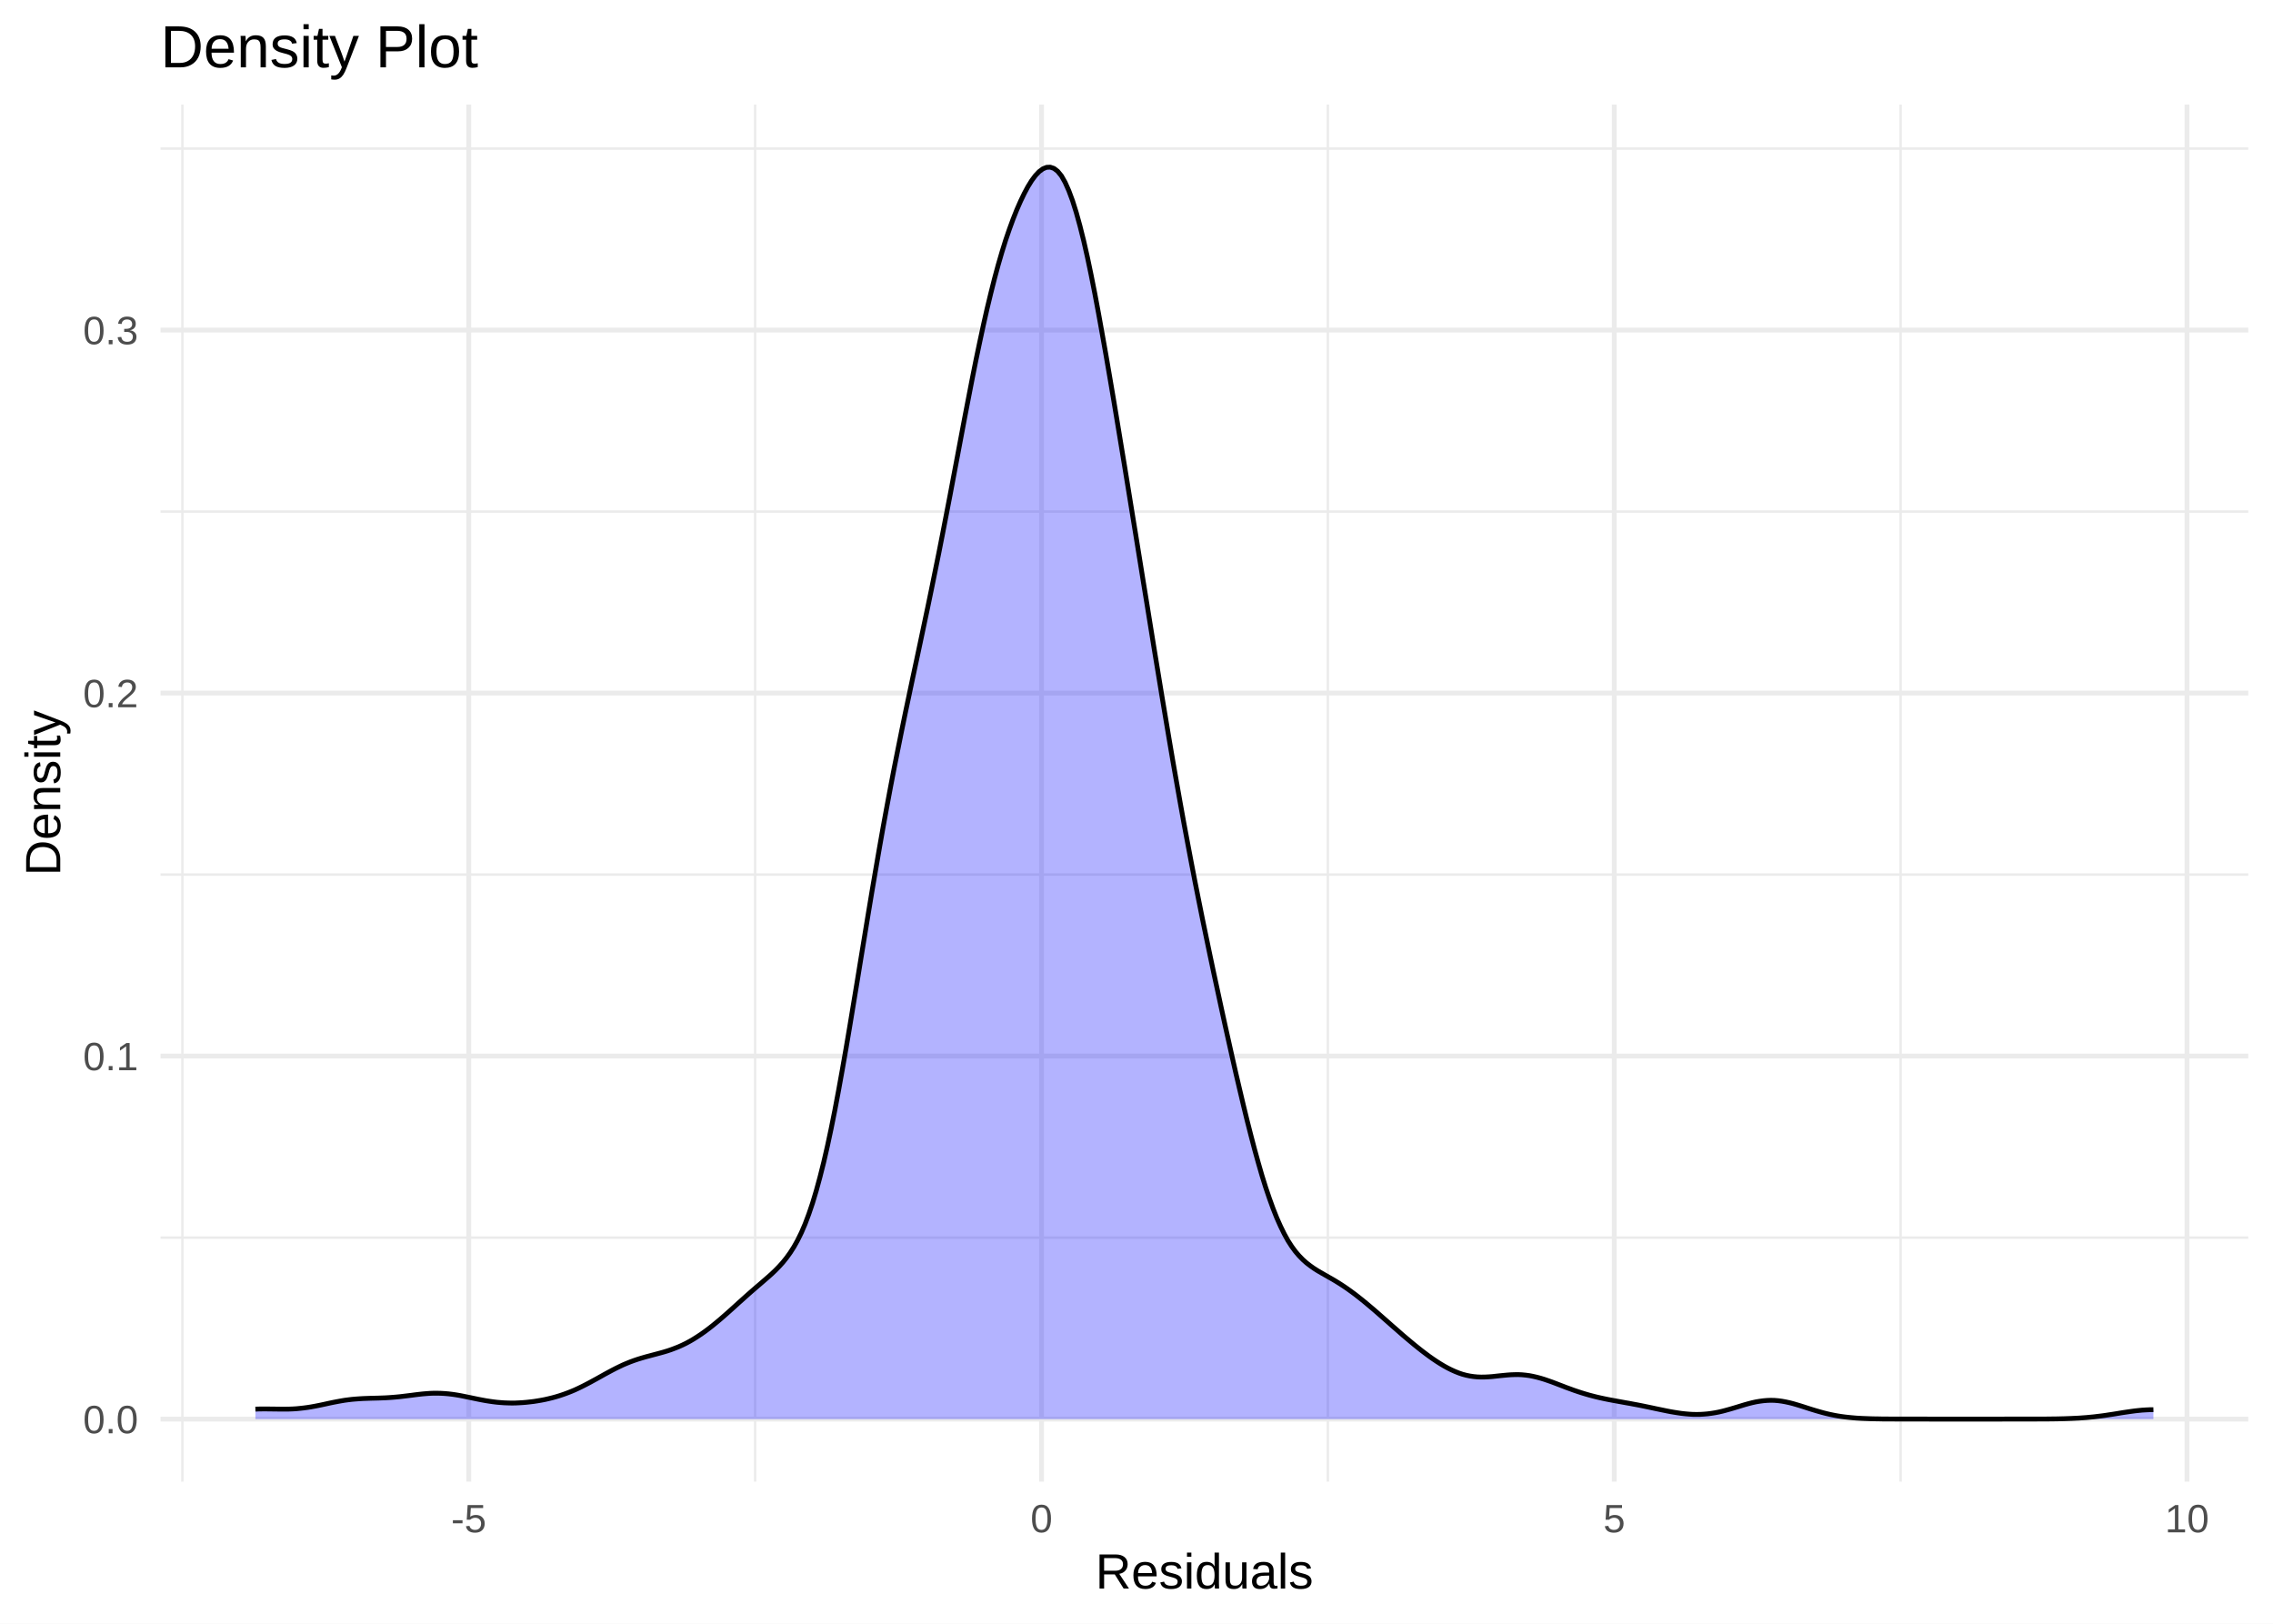
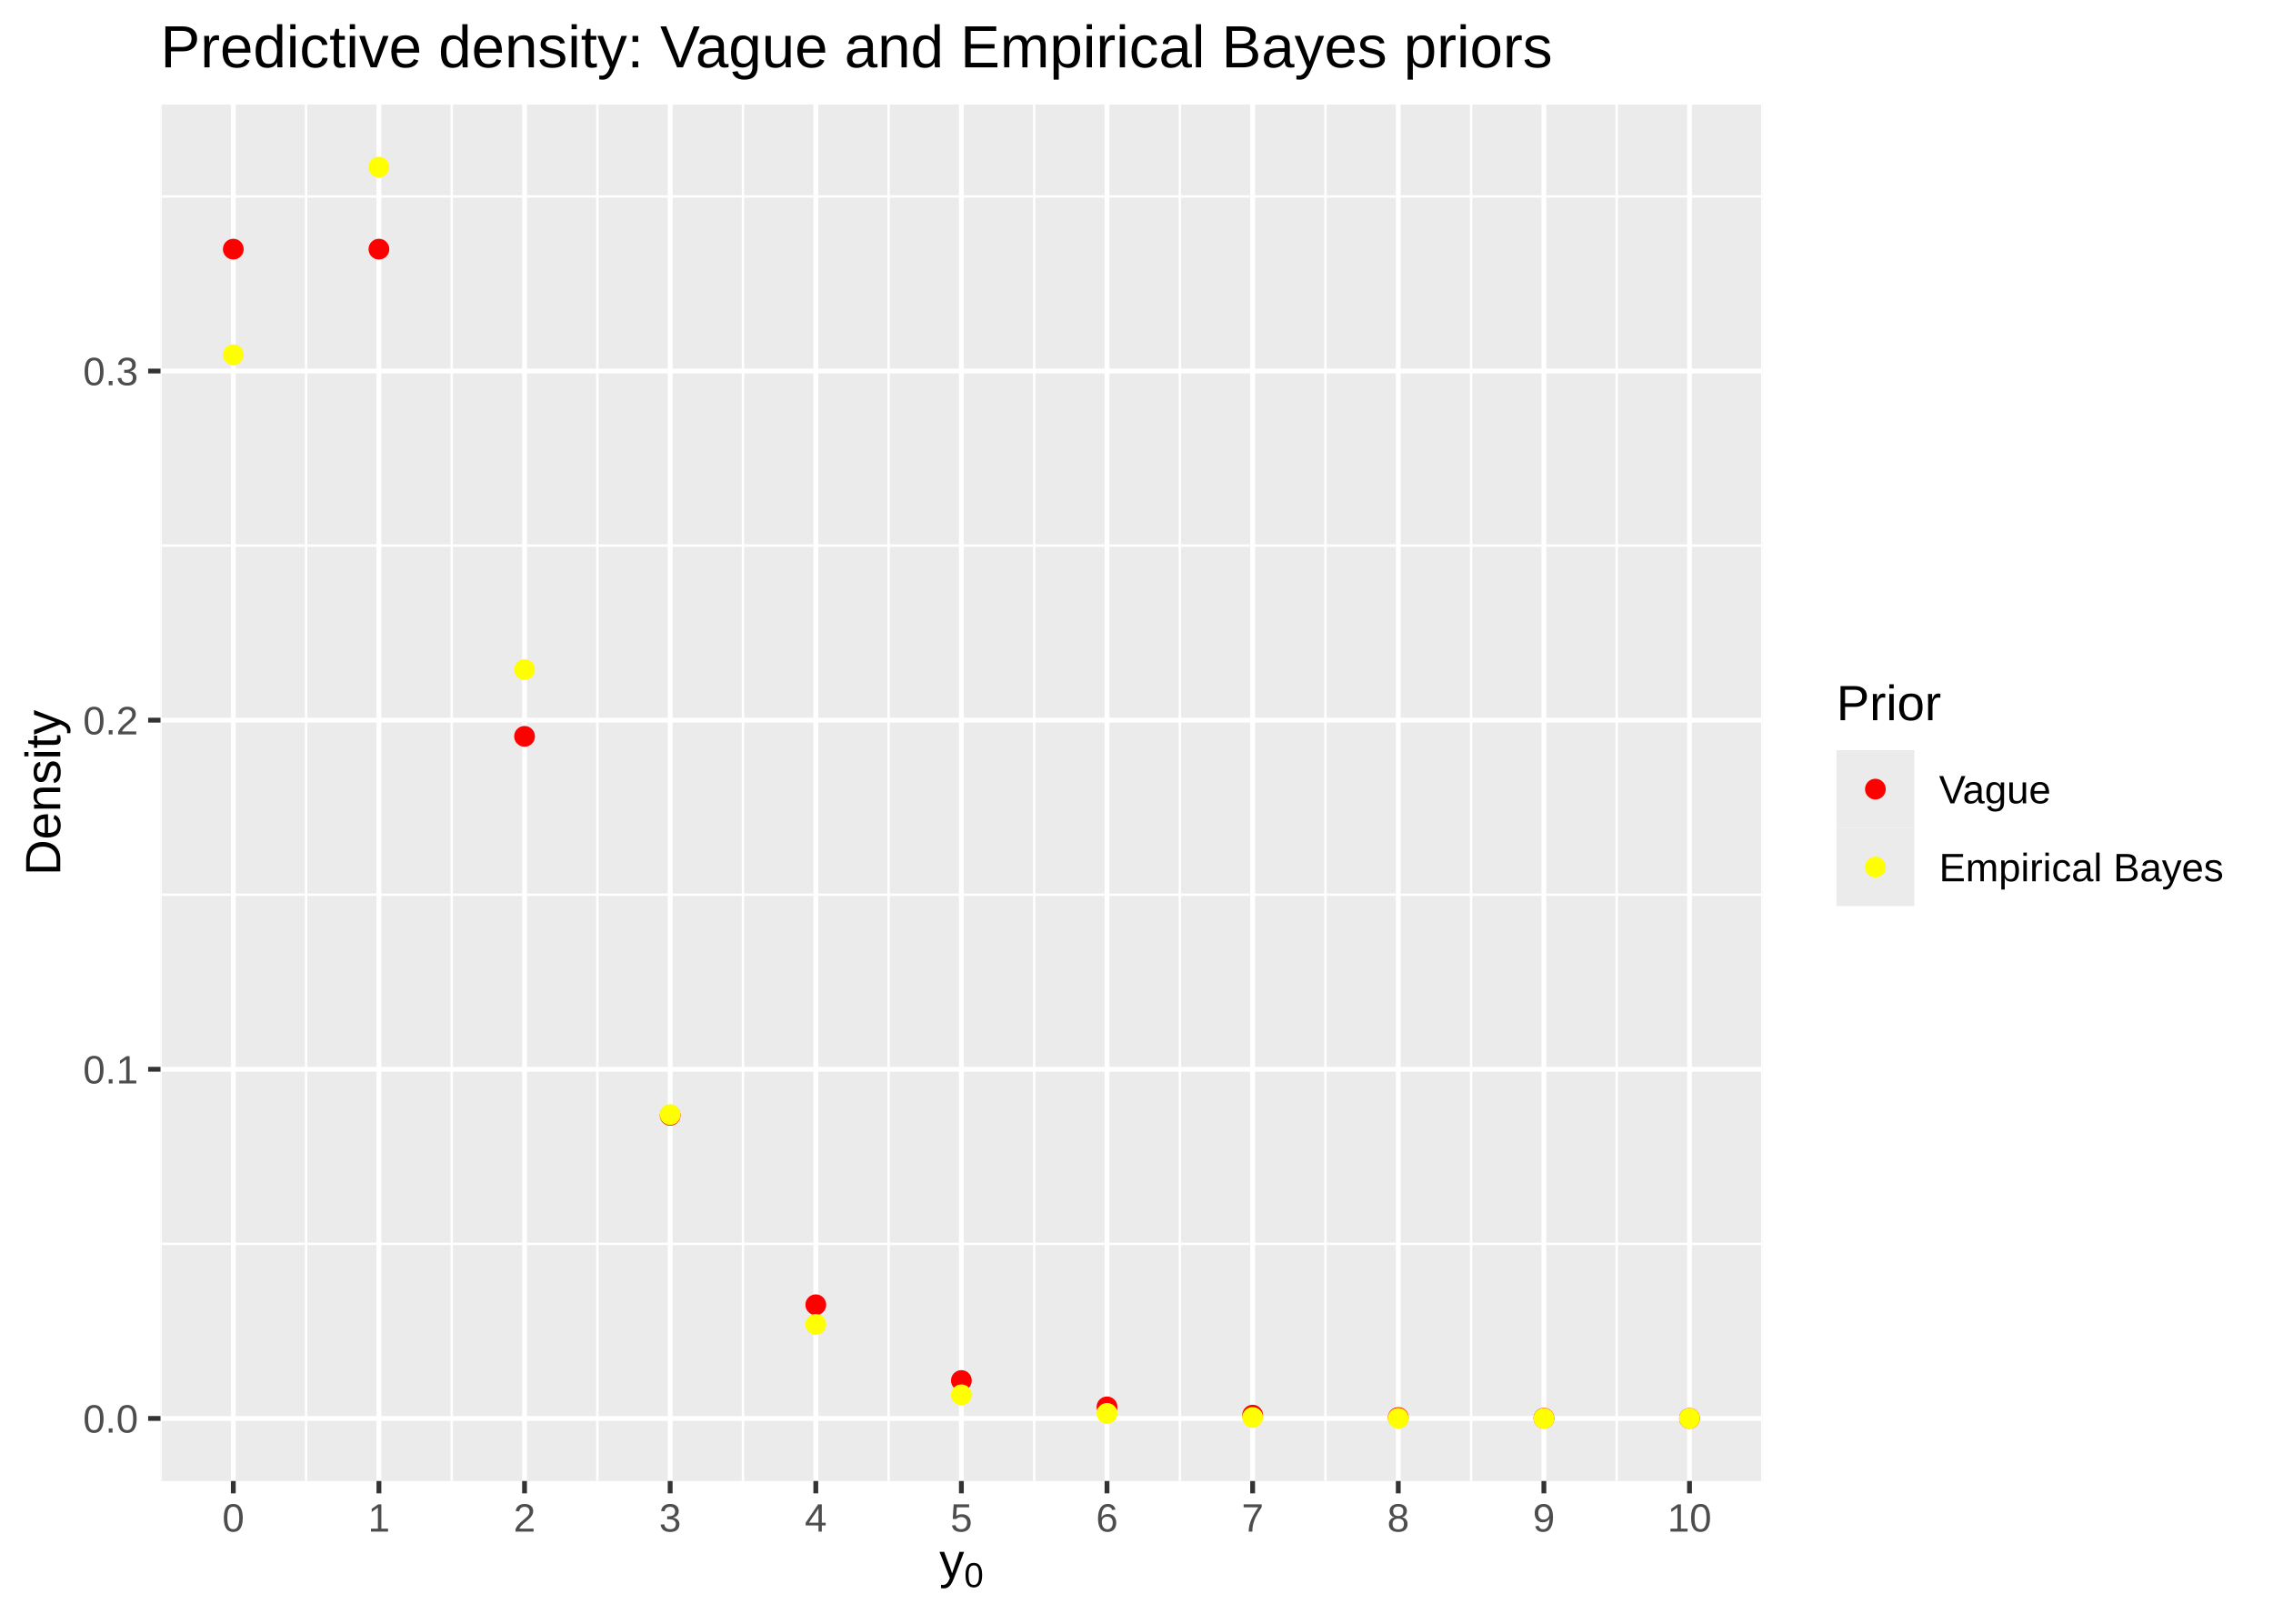
<svg xmlns="http://www.w3.org/2000/svg" class="svglite" width="504.00pt" height="360.00pt" viewBox="0 0 504.00 360.00">
  <defs>
    <style type="text/css">
    .svglite line, .svglite polyline, .svglite polygon, .svglite path, .svglite rect, .svglite circle {
      fill: none;
      stroke: #000000;
      stroke-linecap: round;
      stroke-linejoin: round;
      stroke-miterlimit: 10.00;
    }
    .svglite text {
      white-space: pre;
    }
  </style>
  </defs>
  <rect width="100%" height="100%" style="stroke: none; fill: #FFFFFF;" />
  <defs>
    <clipPath id="cpMC4wMHw1MDQuMDB8MC4wMHwzNjAuMDA=">
      <rect x="0.00" y="0.00" width="504.00" height="360.00" />
    </clipPath>
  </defs>
  <g clip-path="url(#cpMC4wMHw1MDQuMDB8MC4wMHwzNjAuMDA=)">
- </g>
+     <rect x="0.00" y="0.00" width="504.00" height="360.00" style="stroke-width: 1.07; stroke: #FFFFFF; fill: #FFFFFF;" />
+   </g>
  <defs>
-     <clipPath id="cpMzUuNTl8NDk4LjUyfDIzLjE4fDMyOC41MA==">
-       <rect x="35.59" y="23.18" width="462.93" height="305.33" />
+     <clipPath id="cpMzUuNTl8MzkwLjc2fDIzLjE4fDMyOC4zNQ==">
+       <rect x="35.59" y="23.18" width="355.18" height="305.18" />
    </clipPath>
  </defs>
-   <g clip-path="url(#cpMzUuNTl8NDk4LjUyfDIzLjE4fDMyOC41MA==)">
-     <polyline points="35.59,274.39 498.52,274.39 " style="stroke-width: 0.53; stroke: #EBEBEB; stroke-linecap: butt;" />
-     <polyline points="35.59,193.90 498.52,193.90 " style="stroke-width: 0.53; stroke: #EBEBEB; stroke-linecap: butt;" />
-     <polyline points="35.59,113.42 498.52,113.42 " style="stroke-width: 0.53; stroke: #EBEBEB; stroke-linecap: butt;" />
-     <polyline points="35.59,32.94 498.52,32.94 " style="stroke-width: 0.53; stroke: #EBEBEB; stroke-linecap: butt;" />
-     <polyline points="40.44,328.50 40.44,23.18 " style="stroke-width: 0.53; stroke: #EBEBEB; stroke-linecap: butt;" />
-     <polyline points="167.44,328.50 167.44,23.18 " style="stroke-width: 0.53; stroke: #EBEBEB; stroke-linecap: butt;" />
-     <polyline points="294.43,328.50 294.43,23.18 " style="stroke-width: 0.53; stroke: #EBEBEB; stroke-linecap: butt;" />
-     <polyline points="421.43,328.50 421.43,23.18 " style="stroke-width: 0.53; stroke: #EBEBEB; stroke-linecap: butt;" />
-     <polyline points="35.59,314.63 498.52,314.63 " style="stroke-width: 1.07; stroke: #EBEBEB; stroke-linecap: butt;" />
-     <polyline points="35.59,234.14 498.52,234.14 " style="stroke-width: 1.07; stroke: #EBEBEB; stroke-linecap: butt;" />
-     <polyline points="35.59,153.66 498.52,153.66 " style="stroke-width: 1.07; stroke: #EBEBEB; stroke-linecap: butt;" />
-     <polyline points="35.59,73.18 498.52,73.18 " style="stroke-width: 1.07; stroke: #EBEBEB; stroke-linecap: butt;" />
-     <polyline points="103.94,328.50 103.94,23.18 " style="stroke-width: 1.07; stroke: #EBEBEB; stroke-linecap: butt;" />
-     <polyline points="230.94,328.50 230.94,23.18 " style="stroke-width: 1.07; stroke: #EBEBEB; stroke-linecap: butt;" />
-     <polyline points="357.93,328.50 357.93,23.18 " style="stroke-width: 1.07; stroke: #EBEBEB; stroke-linecap: butt;" />
-     <polyline points="484.93,328.50 484.93,23.18 " style="stroke-width: 1.07; stroke: #EBEBEB; stroke-linecap: butt;" />
-     <polygon points="56.63,312.42 57.45,312.39 58.28,312.38 59.10,312.38 59.92,312.39 60.75,312.40 61.57,312.41 62.39,312.42 63.22,312.42 64.04,312.41 64.86,312.38 65.69,312.33 66.51,312.25 67.33,312.16 68.16,312.05 68.98,311.92 69.81,311.77 70.63,311.61 71.45,311.44 72.28,311.26 73.10,311.08 73.92,310.91 74.75,310.75 75.57,310.60 76.39,310.46 77.22,310.35 78.04,310.25 78.87,310.18 79.69,310.12 80.51,310.07 81.34,310.04 82.16,310.01 82.98,309.99 83.81,309.97 84.63,309.94 85.45,309.91 86.28,309.86 87.10,309.80 87.92,309.73 88.75,309.65 89.57,309.55 90.40,309.45 91.22,309.35 92.04,309.24 92.87,309.14 93.69,309.05 94.51,308.98 95.34,308.92 96.16,308.89 96.98,308.89 97.81,308.91 98.63,308.96 99.45,309.03 100.28,309.13 101.10,309.25 101.93,309.39 102.75,309.55 103.57,309.72 104.40,309.89 105.22,310.06 106.04,310.23 106.87,310.39 107.69,310.54 108.51,310.67 109.34,310.79 110.16,310.89 110.98,310.96 111.81,311.02 112.63,311.05 113.46,311.07 114.28,311.06 115.10,311.02 115.93,310.97 116.75,310.90 117.57,310.81 118.40,310.71 119.22,310.58 120.04,310.44 120.87,310.28 121.69,310.09 122.51,309.89 123.34,309.66 124.16,309.41 124.99,309.13 125.81,308.83 126.63,308.51 127.46,308.16 128.28,307.78 129.10,307.38 129.93,306.96 130.75,306.53 131.57,306.08 132.40,305.63 133.22,305.17 134.04,304.71 134.87,304.26 135.69,303.82 136.52,303.39 137.34,302.99 138.16,302.60 138.99,302.25 139.81,301.92 140.63,301.62 141.46,301.34 142.28,301.09 143.10,300.85 143.93,300.63 144.75,300.41 145.58,300.19 146.40,299.97 147.22,299.74 148.05,299.49 148.87,299.21 149.69,298.90 150.52,298.57 151.34,298.20 152.16,297.80 152.99,297.35 153.81,296.87 154.63,296.35 155.46,295.80 156.28,295.22 157.11,294.60 157.93,293.96 158.75,293.29 159.58,292.60 160.40,291.89 161.22,291.17 162.05,290.43 162.87,289.69 163.69,288.94 164.52,288.20 165.34,287.46 166.16,286.73 166.99,286.01 167.81,285.30 168.64,284.59 169.46,283.88 170.28,283.17 171.11,282.43 171.93,281.65 172.75,280.81 173.58,279.89 174.40,278.87 175.22,277.73 176.05,276.43 176.87,274.96 177.69,273.29 178.52,271.36 179.34,269.18 180.17,266.73 180.99,264.00 181.81,260.99 182.64,257.70 183.46,254.14 184.28,250.30 185.11,246.17 185.93,241.81 186.75,237.26 187.58,232.53 188.40,227.68 189.22,222.72 190.05,217.70 190.87,212.65 191.70,207.60 192.52,202.60 193.34,197.66 194.17,192.81 194.99,188.05 195.81,183.41 196.64,178.89 197.46,174.50 198.28,170.24 199.11,166.08 199.93,162.01 200.75,158.02 201.58,154.09 202.40,150.21 203.23,146.35 204.05,142.49 204.87,138.61 205.70,134.69 206.52,130.72 207.34,126.70 208.17,122.60 208.99,118.43 209.81,114.20 210.64,109.90 211.46,105.55 212.29,101.18 213.11,96.81 213.93,92.47 214.76,88.17 215.58,83.95 216.40,79.84 217.23,75.88 218.05,72.07 218.87,68.44 219.70,65.00 220.52,61.75 221.34,58.71 222.17,55.86 222.99,53.23 223.82,50.80 224.64,48.56 225.46,46.50 226.29,44.61 227.11,42.90 227.93,41.37 228.76,40.03 229.58,38.93 230.40,38.06 231.23,37.44 232.05,37.10 232.87,37.06 233.70,37.34 234.52,37.97 235.35,38.98 236.17,40.43 236.99,42.27 237.82,44.50 238.64,47.10 239.46,50.07 240.29,53.38 241.11,56.99 241.93,60.91 242.76,65.09 243.58,69.47 244.40,74.02 245.23,78.70 246.05,83.48 246.88,88.35 247.70,93.29 248.52,98.27 249.35,103.29 250.17,108.34 250.99,113.40 251.82,118.48 252.64,123.57 253.46,128.66 254.29,133.76 255.11,138.85 255.93,143.92 256.76,148.97 257.58,153.98 258.41,158.93 259.23,163.83 260.05,168.65 260.88,173.38 261.70,178.01 262.52,182.55 263.35,186.98 264.17,191.32 264.99,195.57 265.82,199.73 266.64,203.81 267.47,207.81 268.29,211.75 269.11,215.63 269.94,219.47 270.76,223.27 271.58,227.02 272.41,230.74 273.23,234.41 274.05,238.02 274.88,241.56 275.70,245.02 276.52,248.39 277.35,251.65 278.17,254.78 279.00,257.78 279.82,260.62 280.64,263.25 281.47,265.70 282.29,267.96 283.11,270.03 283.94,271.89 284.76,273.56 285.58,275.05 286.41,276.34 287.23,277.46 288.05,278.42 288.88,279.27 289.70,280.00 290.53,280.64 291.35,281.22 292.17,281.74 293.00,282.22 293.82,282.69 294.64,283.16 295.47,283.63 296.29,284.12 297.11,284.63 297.94,285.17 298.76,285.73 299.58,286.32 300.41,286.93 301.23,287.57 302.06,288.23 302.88,288.90 303.70,289.59 304.53,290.29 305.35,291.00 306.17,291.72 307.00,292.45 307.82,293.17 308.64,293.90 309.47,294.62 310.29,295.34 311.11,296.06 311.94,296.76 312.76,297.45 313.59,298.14 314.41,298.80 315.23,299.45 316.06,300.08 316.88,300.69 317.70,301.27 318.53,301.83 319.35,302.35 320.17,302.84 321.00,303.30 321.82,303.71 322.64,304.08 323.47,304.41 324.29,304.69 325.12,304.91 325.94,305.08 326.76,305.20 327.59,305.28 328.41,305.31 329.23,305.30 330.06,305.26 330.88,305.20 331.70,305.11 332.53,305.02 333.35,304.94 334.18,304.86 335.00,304.80 335.82,304.77 336.65,304.76 337.47,304.80 338.29,304.88 339.12,304.99 339.94,305.15 340.76,305.34 341.59,305.56 342.41,305.81 343.23,306.09 344.06,306.38 344.88,306.69 345.71,307.01 346.53,307.32 347.35,307.64 348.18,307.94 349.00,308.24 349.82,308.52 350.65,308.79 351.47,309.04 352.29,309.28 353.12,309.50 353.94,309.71 354.76,309.90 355.59,310.08 356.41,310.25 357.24,310.41 358.06,310.56 358.88,310.71 359.71,310.86 360.53,311.01 361.35,311.15 362.18,311.31 363.00,311.46 363.82,311.62 364.65,311.79 365.47,311.96 366.29,312.13 367.12,312.31 367.94,312.48 368.77,312.65 369.59,312.82 370.41,312.98 371.24,313.12 372.06,313.25 372.88,313.37 373.71,313.46 374.53,313.53 375.35,313.58 376.18,313.59 377.00,313.58 377.82,313.53 378.65,313.46 379.47,313.35 380.30,313.22 381.12,313.06 381.94,312.87 382.77,312.65 383.59,312.42 384.41,312.18 385.24,311.93 386.06,311.68 386.88,311.43 387.71,311.20 388.53,310.99 389.35,310.81 390.18,310.67 391.00,310.56 391.83,310.49 392.65,310.46 393.47,310.48 394.30,310.55 395.12,310.66 395.94,310.81 396.77,310.99 397.59,311.20 398.41,311.44 399.24,311.69 400.06,311.95 400.89,312.22 401.71,312.48 402.53,312.73 403.36,312.97 404.18,313.20 405.00,313.41 405.83,313.60 406.65,313.77 407.47,313.92 408.30,314.05 409.12,314.16 409.94,314.25 410.77,314.33 411.59,314.40 412.42,314.45 413.24,314.49 414.06,314.52 414.89,314.55 415.71,314.57 416.53,314.58 417.36,314.60 418.18,314.60 419.00,314.61 419.83,314.61 420.65,314.62 421.47,314.62 422.30,314.62 423.12,314.62 423.95,314.62 424.77,314.62 425.59,314.62 426.42,314.62 427.24,314.62 428.06,314.63 428.89,314.63 429.71,314.63 430.53,314.63 431.36,314.63 432.18,314.63 433.00,314.63 433.83,314.63 434.65,314.63 435.48,314.63 436.30,314.63 437.12,314.63 437.95,314.63 438.77,314.63 439.59,314.63 440.42,314.63 441.24,314.63 442.06,314.63 442.89,314.63 443.71,314.63 444.53,314.62 445.36,314.62 446.18,314.62 447.01,314.62 447.83,314.62 448.65,314.62 449.48,314.62 450.30,314.62 451.12,314.62 451.95,314.61 452.77,314.61 453.59,314.61 454.42,314.60 455.24,314.59 456.06,314.58 456.89,314.56 457.71,314.54 458.54,314.51 459.36,314.48 460.18,314.44 461.01,314.40 461.83,314.34 462.65,314.28 463.48,314.20 464.30,314.12 465.12,314.02 465.95,313.92 466.77,313.81 467.60,313.68 468.42,313.56 469.24,313.43 470.07,313.29 470.89,313.16 471.71,313.04 472.54,312.92 473.36,312.81 474.18,312.72 475.01,312.64 475.83,312.59 476.65,312.55 477.48,312.54 477.48,314.63 476.65,314.63 475.83,314.63 475.01,314.63 474.18,314.63 473.36,314.63 472.54,314.63 471.71,314.63 470.89,314.63 470.07,314.63 469.24,314.63 468.42,314.63 467.60,314.63 466.77,314.63 465.95,314.63 465.12,314.63 464.30,314.63 463.48,314.63 462.65,314.63 461.83,314.63 461.01,314.63 460.18,314.63 459.36,314.63 458.54,314.63 457.71,314.63 456.89,314.63 456.06,314.63 455.24,314.63 454.42,314.63 453.59,314.63 452.77,314.63 451.95,314.63 451.12,314.63 450.30,314.63 449.48,314.63 448.65,314.63 447.83,314.63 447.01,314.63 446.18,314.63 445.36,314.63 444.53,314.63 443.71,314.63 442.89,314.63 442.06,314.63 441.24,314.63 440.42,314.63 439.59,314.63 438.77,314.63 437.95,314.63 437.12,314.63 436.30,314.63 435.48,314.63 434.65,314.63 433.83,314.63 433.00,314.63 432.18,314.63 431.36,314.63 430.53,314.63 429.71,314.63 428.89,314.63 428.06,314.63 427.24,314.63 426.42,314.63 425.59,314.63 424.77,314.63 423.95,314.63 423.12,314.63 422.30,314.63 421.47,314.63 420.65,314.63 419.83,314.63 419.00,314.63 418.18,314.63 417.36,314.63 416.53,314.63 415.71,314.63 414.89,314.63 414.06,314.63 413.24,314.63 412.42,314.63 411.59,314.63 410.77,314.63 409.94,314.63 409.12,314.63 408.30,314.63 407.47,314.63 406.65,314.63 405.83,314.63 405.00,314.63 404.18,314.63 403.36,314.63 402.53,314.63 401.71,314.63 400.89,314.63 400.06,314.63 399.24,314.63 398.41,314.63 397.59,314.63 396.77,314.63 395.94,314.63 395.12,314.63 394.30,314.63 393.47,314.63 392.65,314.63 391.83,314.63 391.00,314.63 390.18,314.63 389.35,314.63 388.53,314.63 387.71,314.63 386.88,314.63 386.06,314.63 385.24,314.63 384.41,314.63 383.59,314.63 382.77,314.63 381.94,314.63 381.12,314.63 380.30,314.63 379.47,314.63 378.65,314.63 377.82,314.63 377.00,314.63 376.18,314.63 375.35,314.63 374.53,314.63 373.71,314.63 372.88,314.63 372.06,314.63 371.24,314.63 370.41,314.63 369.59,314.63 368.77,314.63 367.94,314.63 367.12,314.63 366.29,314.63 365.47,314.63 364.65,314.63 363.82,314.63 363.00,314.63 362.18,314.63 361.35,314.63 360.53,314.63 359.71,314.63 358.88,314.63 358.06,314.63 357.24,314.63 356.41,314.63 355.59,314.63 354.76,314.63 353.94,314.63 353.12,314.63 352.29,314.63 351.47,314.63 350.65,314.63 349.82,314.63 349.00,314.63 348.18,314.63 347.35,314.63 346.53,314.63 345.71,314.63 344.88,314.63 344.06,314.63 343.23,314.63 342.41,314.63 341.59,314.63 340.76,314.63 339.94,314.63 339.12,314.63 338.29,314.63 337.47,314.63 336.65,314.63 335.82,314.63 335.00,314.63 334.18,314.63 333.35,314.63 332.53,314.63 331.70,314.63 330.88,314.63 330.06,314.63 329.23,314.63 328.41,314.63 327.59,314.63 326.76,314.63 325.94,314.63 325.12,314.63 324.29,314.63 323.47,314.63 322.64,314.63 321.82,314.63 321.00,314.63 320.17,314.63 319.35,314.63 318.53,314.63 317.70,314.63 316.88,314.63 316.06,314.63 315.23,314.63 314.41,314.63 313.59,314.63 312.76,314.63 311.94,314.63 311.11,314.63 310.29,314.63 309.47,314.63 308.64,314.63 307.82,314.63 307.00,314.63 306.17,314.63 305.35,314.63 304.53,314.63 303.70,314.63 302.88,314.63 302.06,314.63 301.23,314.63 300.41,314.63 299.58,314.63 298.76,314.63 297.94,314.63 297.11,314.63 296.29,314.63 295.47,314.63 294.64,314.63 293.82,314.63 293.00,314.63 292.17,314.63 291.35,314.63 290.53,314.63 289.70,314.63 288.88,314.63 288.05,314.63 287.23,314.63 286.41,314.63 285.58,314.63 284.76,314.63 283.94,314.63 283.11,314.63 282.29,314.63 281.47,314.63 280.64,314.63 279.82,314.63 279.00,314.63 278.17,314.63 277.35,314.63 276.52,314.63 275.70,314.63 274.88,314.63 274.05,314.63 273.23,314.63 272.41,314.63 271.58,314.63 270.76,314.63 269.94,314.63 269.11,314.63 268.29,314.63 267.47,314.63 266.64,314.63 265.82,314.63 264.99,314.63 264.17,314.63 263.35,314.63 262.52,314.63 261.70,314.63 260.88,314.63 260.05,314.63 259.23,314.63 258.41,314.63 257.58,314.63 256.76,314.63 255.93,314.63 255.11,314.63 254.29,314.63 253.46,314.63 252.64,314.63 251.82,314.63 250.99,314.63 250.17,314.63 249.35,314.63 248.52,314.63 247.70,314.63 246.88,314.63 246.05,314.63 245.23,314.63 244.40,314.63 243.58,314.63 242.76,314.63 241.93,314.63 241.11,314.63 240.29,314.63 239.46,314.63 238.64,314.63 237.82,314.63 236.99,314.63 236.17,314.63 235.35,314.63 234.52,314.63 233.70,314.63 232.87,314.63 232.05,314.63 231.23,314.63 230.40,314.63 229.58,314.63 228.76,314.63 227.93,314.63 227.11,314.63 226.29,314.63 225.46,314.63 224.64,314.63 223.82,314.63 222.99,314.63 222.17,314.63 221.34,314.63 220.52,314.63 219.70,314.63 218.87,314.63 218.05,314.63 217.23,314.63 216.40,314.63 215.58,314.63 214.76,314.63 213.93,314.63 213.11,314.63 212.29,314.63 211.46,314.63 210.64,314.63 209.81,314.63 208.99,314.63 208.17,314.63 207.34,314.63 206.52,314.63 205.70,314.63 204.87,314.63 204.05,314.63 203.23,314.63 202.40,314.63 201.58,314.63 200.75,314.63 199.93,314.63 199.11,314.63 198.28,314.63 197.46,314.63 196.64,314.63 195.81,314.63 194.99,314.63 194.17,314.63 193.34,314.63 192.52,314.63 191.70,314.63 190.87,314.63 190.05,314.63 189.22,314.63 188.40,314.63 187.58,314.63 186.75,314.63 185.93,314.63 185.11,314.63 184.28,314.63 183.46,314.63 182.64,314.63 181.81,314.63 180.99,314.63 180.17,314.63 179.34,314.63 178.52,314.63 177.69,314.63 176.87,314.63 176.05,314.63 175.22,314.63 174.40,314.63 173.58,314.63 172.75,314.63 171.93,314.63 171.11,314.63 170.28,314.63 169.46,314.63 168.64,314.63 167.81,314.63 166.99,314.63 166.16,314.63 165.34,314.63 164.52,314.63 163.69,314.63 162.87,314.63 162.05,314.63 161.22,314.63 160.40,314.63 159.58,314.63 158.75,314.63 157.93,314.63 157.11,314.63 156.28,314.63 155.46,314.63 154.63,314.63 153.81,314.63 152.99,314.63 152.16,314.63 151.34,314.63 150.52,314.63 149.69,314.63 148.87,314.63 148.05,314.63 147.22,314.63 146.40,314.63 145.58,314.63 144.75,314.63 143.93,314.63 143.10,314.63 142.28,314.63 141.46,314.63 140.63,314.63 139.81,314.63 138.99,314.63 138.16,314.63 137.34,314.63 136.52,314.63 135.69,314.63 134.87,314.63 134.04,314.63 133.22,314.63 132.40,314.63 131.57,314.63 130.75,314.63 129.93,314.63 129.10,314.63 128.28,314.63 127.46,314.63 126.63,314.63 125.81,314.63 124.99,314.63 124.16,314.63 123.34,314.63 122.51,314.63 121.69,314.63 120.87,314.63 120.04,314.63 119.22,314.63 118.40,314.63 117.57,314.63 116.75,314.63 115.93,314.63 115.10,314.63 114.28,314.63 113.46,314.63 112.63,314.63 111.81,314.63 110.98,314.63 110.16,314.63 109.34,314.63 108.51,314.63 107.69,314.63 106.87,314.63 106.04,314.63 105.22,314.63 104.40,314.63 103.57,314.63 102.75,314.63 101.93,314.63 101.10,314.63 100.28,314.63 99.45,314.63 98.63,314.63 97.81,314.63 96.98,314.63 96.16,314.63 95.34,314.63 94.51,314.63 93.69,314.63 92.87,314.63 92.04,314.63 91.22,314.63 90.40,314.63 89.57,314.63 88.75,314.63 87.92,314.63 87.10,314.63 86.28,314.63 85.45,314.63 84.63,314.63 83.81,314.63 82.98,314.63 82.16,314.63 81.34,314.63 80.51,314.63 79.69,314.63 78.87,314.63 78.04,314.63 77.22,314.63 76.39,314.63 75.57,314.63 74.75,314.63 73.92,314.63 73.10,314.63 72.28,314.63 71.45,314.63 70.63,314.63 69.81,314.63 68.98,314.63 68.16,314.63 67.33,314.63 66.51,314.63 65.69,314.63 64.86,314.63 64.04,314.63 63.22,314.63 62.39,314.63 61.57,314.63 60.75,314.63 59.92,314.63 59.10,314.63 58.28,314.63 57.45,314.63 56.63,314.63 " style="stroke-width: 0.00; stroke: none; stroke-linecap: butt; fill: #0000FF; fill-opacity: 0.30;" />
-     <polyline points="56.63,312.42 57.45,312.39 58.28,312.38 59.10,312.38 59.92,312.39 60.75,312.40 61.57,312.41 62.39,312.42 63.22,312.42 64.04,312.41 64.86,312.38 65.69,312.33 66.51,312.25 67.33,312.16 68.16,312.05 68.98,311.92 69.81,311.77 70.63,311.61 71.45,311.44 72.28,311.26 73.10,311.08 73.92,310.91 74.75,310.75 75.57,310.60 76.39,310.46 77.22,310.35 78.04,310.25 78.87,310.18 79.69,310.12 80.51,310.07 81.34,310.04 82.16,310.01 82.98,309.99 83.81,309.97 84.63,309.94 85.45,309.91 86.28,309.86 87.10,309.80 87.92,309.73 88.75,309.65 89.57,309.55 90.40,309.45 91.22,309.35 92.04,309.24 92.87,309.14 93.69,309.05 94.51,308.98 95.34,308.92 96.16,308.89 96.98,308.89 97.81,308.91 98.63,308.96 99.45,309.03 100.28,309.13 101.10,309.25 101.93,309.39 102.75,309.55 103.57,309.72 104.40,309.89 105.22,310.06 106.04,310.23 106.87,310.39 107.69,310.54 108.51,310.67 109.34,310.79 110.16,310.89 110.98,310.96 111.81,311.02 112.63,311.05 113.46,311.07 114.28,311.06 115.10,311.02 115.93,310.97 116.75,310.90 117.57,310.81 118.40,310.71 119.22,310.58 120.04,310.44 120.87,310.28 121.69,310.09 122.51,309.89 123.34,309.66 124.16,309.41 124.99,309.13 125.81,308.83 126.63,308.51 127.46,308.16 128.28,307.78 129.10,307.38 129.93,306.96 130.75,306.53 131.57,306.08 132.40,305.63 133.22,305.17 134.04,304.71 134.87,304.26 135.69,303.82 136.52,303.39 137.34,302.99 138.16,302.60 138.99,302.25 139.81,301.92 140.63,301.62 141.46,301.34 142.28,301.09 143.10,300.85 143.93,300.63 144.75,300.41 145.58,300.19 146.40,299.97 147.22,299.74 148.05,299.49 148.87,299.21 149.69,298.90 150.52,298.57 151.34,298.20 152.16,297.80 152.99,297.35 153.81,296.87 154.63,296.35 155.46,295.80 156.28,295.22 157.11,294.60 157.93,293.96 158.75,293.29 159.58,292.60 160.40,291.89 161.22,291.17 162.05,290.43 162.87,289.69 163.69,288.94 164.52,288.20 165.34,287.46 166.16,286.73 166.99,286.01 167.81,285.30 168.64,284.59 169.46,283.88 170.28,283.17 171.11,282.43 171.93,281.65 172.75,280.81 173.58,279.89 174.40,278.87 175.22,277.73 176.05,276.43 176.87,274.96 177.69,273.29 178.52,271.36 179.34,269.18 180.17,266.73 180.99,264.00 181.81,260.99 182.64,257.70 183.46,254.14 184.28,250.30 185.11,246.17 185.93,241.81 186.75,237.26 187.58,232.53 188.40,227.68 189.22,222.72 190.05,217.70 190.87,212.65 191.70,207.60 192.52,202.60 193.34,197.66 194.17,192.81 194.99,188.05 195.81,183.41 196.64,178.89 197.46,174.50 198.28,170.24 199.11,166.08 199.93,162.01 200.75,158.02 201.58,154.09 202.40,150.21 203.23,146.35 204.05,142.49 204.87,138.61 205.70,134.69 206.52,130.72 207.34,126.70 208.17,122.60 208.99,118.43 209.81,114.20 210.64,109.90 211.46,105.55 212.29,101.18 213.11,96.81 213.93,92.47 214.76,88.17 215.58,83.95 216.40,79.84 217.23,75.88 218.05,72.07 218.87,68.44 219.70,65.00 220.52,61.75 221.34,58.71 222.17,55.86 222.99,53.23 223.82,50.80 224.64,48.56 225.46,46.50 226.29,44.61 227.11,42.90 227.93,41.37 228.76,40.03 229.58,38.93 230.40,38.06 231.23,37.44 232.05,37.10 232.87,37.06 233.70,37.34 234.52,37.97 235.35,38.98 236.17,40.43 236.99,42.27 237.82,44.50 238.64,47.10 239.46,50.07 240.29,53.38 241.11,56.99 241.93,60.91 242.76,65.09 243.58,69.47 244.40,74.02 245.23,78.70 246.05,83.48 246.88,88.35 247.70,93.29 248.52,98.27 249.35,103.29 250.17,108.34 250.99,113.40 251.82,118.48 252.64,123.57 253.46,128.66 254.29,133.76 255.11,138.85 255.93,143.92 256.76,148.97 257.58,153.98 258.41,158.93 259.23,163.83 260.05,168.65 260.88,173.38 261.70,178.01 262.52,182.55 263.35,186.98 264.17,191.32 264.99,195.57 265.82,199.73 266.64,203.81 267.47,207.81 268.29,211.75 269.11,215.63 269.94,219.47 270.76,223.27 271.58,227.02 272.41,230.74 273.23,234.41 274.05,238.02 274.88,241.56 275.70,245.02 276.52,248.39 277.35,251.65 278.17,254.78 279.00,257.78 279.82,260.62 280.64,263.25 281.47,265.70 282.29,267.96 283.11,270.03 283.94,271.89 284.76,273.56 285.58,275.05 286.41,276.34 287.23,277.46 288.05,278.42 288.88,279.27 289.70,280.00 290.53,280.64 291.35,281.22 292.17,281.74 293.00,282.22 293.82,282.69 294.64,283.16 295.47,283.63 296.29,284.12 297.11,284.63 297.94,285.17 298.76,285.73 299.58,286.32 300.41,286.93 301.23,287.57 302.06,288.23 302.88,288.90 303.70,289.59 304.53,290.29 305.35,291.00 306.17,291.72 307.00,292.45 307.82,293.17 308.64,293.90 309.47,294.62 310.29,295.34 311.11,296.06 311.94,296.76 312.76,297.45 313.59,298.14 314.41,298.80 315.23,299.45 316.06,300.08 316.88,300.69 317.70,301.27 318.53,301.83 319.35,302.35 320.17,302.84 321.00,303.30 321.82,303.71 322.64,304.08 323.47,304.41 324.29,304.69 325.12,304.91 325.94,305.08 326.76,305.20 327.59,305.28 328.41,305.31 329.23,305.30 330.06,305.26 330.88,305.20 331.70,305.11 332.53,305.02 333.35,304.94 334.18,304.86 335.00,304.80 335.82,304.77 336.65,304.76 337.47,304.80 338.29,304.88 339.12,304.99 339.94,305.15 340.76,305.34 341.59,305.56 342.41,305.81 343.23,306.09 344.06,306.38 344.88,306.69 345.71,307.01 346.53,307.32 347.35,307.64 348.18,307.94 349.00,308.24 349.82,308.52 350.65,308.79 351.47,309.04 352.29,309.28 353.12,309.50 353.94,309.71 354.76,309.90 355.59,310.08 356.41,310.25 357.24,310.41 358.06,310.56 358.88,310.71 359.71,310.86 360.53,311.01 361.35,311.15 362.18,311.31 363.00,311.46 363.82,311.62 364.65,311.79 365.47,311.96 366.29,312.13 367.12,312.31 367.94,312.48 368.77,312.65 369.59,312.82 370.41,312.98 371.24,313.12 372.06,313.25 372.88,313.37 373.71,313.46 374.53,313.53 375.35,313.58 376.18,313.59 377.00,313.58 377.82,313.53 378.65,313.46 379.47,313.35 380.30,313.22 381.12,313.06 381.94,312.87 382.77,312.65 383.59,312.42 384.41,312.18 385.24,311.93 386.06,311.68 386.88,311.43 387.71,311.20 388.53,310.99 389.35,310.81 390.18,310.67 391.00,310.56 391.83,310.49 392.65,310.46 393.47,310.48 394.30,310.55 395.12,310.66 395.94,310.81 396.77,310.99 397.59,311.20 398.41,311.44 399.24,311.69 400.06,311.95 400.89,312.22 401.71,312.48 402.53,312.73 403.36,312.97 404.18,313.20 405.00,313.41 405.83,313.60 406.65,313.77 407.47,313.92 408.30,314.05 409.12,314.16 409.94,314.25 410.77,314.33 411.59,314.40 412.42,314.45 413.24,314.49 414.06,314.52 414.89,314.55 415.71,314.57 416.53,314.58 417.36,314.60 418.18,314.60 419.00,314.61 419.83,314.61 420.65,314.62 421.47,314.62 422.30,314.62 423.12,314.62 423.95,314.62 424.77,314.62 425.59,314.62 426.42,314.62 427.24,314.62 428.06,314.63 428.89,314.63 429.71,314.63 430.53,314.63 431.36,314.63 432.18,314.63 433.00,314.63 433.83,314.63 434.65,314.63 435.48,314.63 436.30,314.63 437.12,314.63 437.95,314.63 438.77,314.63 439.59,314.63 440.42,314.63 441.24,314.63 442.06,314.63 442.89,314.63 443.71,314.63 444.53,314.62 445.36,314.62 446.18,314.62 447.01,314.62 447.83,314.62 448.65,314.62 449.48,314.62 450.30,314.62 451.12,314.62 451.95,314.61 452.77,314.61 453.59,314.61 454.42,314.60 455.24,314.59 456.06,314.58 456.89,314.56 457.71,314.54 458.54,314.51 459.36,314.48 460.18,314.44 461.01,314.40 461.83,314.34 462.65,314.28 463.48,314.20 464.30,314.12 465.12,314.02 465.95,313.92 466.77,313.81 467.60,313.68 468.42,313.56 469.24,313.43 470.07,313.29 470.89,313.16 471.71,313.04 472.54,312.92 473.36,312.81 474.18,312.72 475.01,312.64 475.83,312.59 476.65,312.55 477.48,312.54 " style="stroke-width: 1.07; stroke-linecap: butt;" />
+   <g clip-path="url(#cpMzUuNTl8MzkwLjc2fDIzLjE4fDMyOC4zNQ==)">
+     <rect x="35.59" y="23.18" width="355.18" height="305.18" style="stroke-width: 1.07; stroke: none; fill: #EBEBEB;" />
+     <polyline points="35.59,275.78 390.76,275.78 " style="stroke-width: 0.53; stroke: #FFFFFF; stroke-linecap: butt;" />
+     <polyline points="35.59,198.37 390.76,198.37 " style="stroke-width: 0.53; stroke: #FFFFFF; stroke-linecap: butt;" />
+     <polyline points="35.59,120.96 390.76,120.96 " style="stroke-width: 0.53; stroke: #FFFFFF; stroke-linecap: butt;" />
+     <polyline points="35.59,43.55 390.76,43.55 " style="stroke-width: 0.53; stroke: #FFFFFF; stroke-linecap: butt;" />
+     <polyline points="35.59,328.35 35.59,23.18 " style="stroke-width: 0.53; stroke: #FFFFFF; stroke-linecap: butt;" />
+     <polyline points="67.87,328.35 67.87,23.18 " style="stroke-width: 0.53; stroke: #FFFFFF; stroke-linecap: butt;" />
+     <polyline points="100.16,328.35 100.16,23.18 " style="stroke-width: 0.53; stroke: #FFFFFF; stroke-linecap: butt;" />
+     <polyline points="132.45,328.35 132.45,23.18 " style="stroke-width: 0.53; stroke: #FFFFFF; stroke-linecap: butt;" />
+     <polyline points="164.74,328.35 164.74,23.18 " style="stroke-width: 0.53; stroke: #FFFFFF; stroke-linecap: butt;" />
+     <polyline points="197.03,328.35 197.03,23.18 " style="stroke-width: 0.53; stroke: #FFFFFF; stroke-linecap: butt;" />
+     <polyline points="229.32,328.35 229.32,23.18 " style="stroke-width: 0.53; stroke: #FFFFFF; stroke-linecap: butt;" />
+     <polyline points="261.61,328.35 261.61,23.18 " style="stroke-width: 0.53; stroke: #FFFFFF; stroke-linecap: butt;" />
+     <polyline points="293.90,328.35 293.90,23.18 " style="stroke-width: 0.53; stroke: #FFFFFF; stroke-linecap: butt;" />
+     <polyline points="326.19,328.35 326.19,23.18 " style="stroke-width: 0.53; stroke: #FFFFFF; stroke-linecap: butt;" />
+     <polyline points="358.48,328.35 358.48,23.18 " style="stroke-width: 0.53; stroke: #FFFFFF; stroke-linecap: butt;" />
+     <polyline points="390.76,328.35 390.76,23.18 " style="stroke-width: 0.53; stroke: #FFFFFF; stroke-linecap: butt;" />
+     <polyline points="35.59,314.48 390.76,314.48 " style="stroke-width: 1.07; stroke: #FFFFFF; stroke-linecap: butt;" />
+     <polyline points="35.59,237.07 390.76,237.07 " style="stroke-width: 1.07; stroke: #FFFFFF; stroke-linecap: butt;" />
+     <polyline points="35.59,159.67 390.76,159.67 " style="stroke-width: 1.07; stroke: #FFFFFF; stroke-linecap: butt;" />
+     <polyline points="35.59,82.26 390.76,82.26 " style="stroke-width: 1.07; stroke: #FFFFFF; stroke-linecap: butt;" />
+     <polyline points="51.73,328.35 51.73,23.18 " style="stroke-width: 1.07; stroke: #FFFFFF; stroke-linecap: butt;" />
+     <polyline points="84.02,328.35 84.02,23.18 " style="stroke-width: 1.07; stroke: #FFFFFF; stroke-linecap: butt;" />
+     <polyline points="116.31,328.35 116.31,23.18 " style="stroke-width: 1.07; stroke: #FFFFFF; stroke-linecap: butt;" />
+     <polyline points="148.60,328.35 148.60,23.18 " style="stroke-width: 1.07; stroke: #FFFFFF; stroke-linecap: butt;" />
+     <polyline points="180.89,328.35 180.89,23.18 " style="stroke-width: 1.07; stroke: #FFFFFF; stroke-linecap: butt;" />
+     <polyline points="213.17,328.35 213.17,23.18 " style="stroke-width: 1.07; stroke: #FFFFFF; stroke-linecap: butt;" />
+     <polyline points="245.46,328.35 245.46,23.18 " style="stroke-width: 1.07; stroke: #FFFFFF; stroke-linecap: butt;" />
+     <polyline points="277.75,328.35 277.75,23.18 " style="stroke-width: 1.07; stroke: #FFFFFF; stroke-linecap: butt;" />
+     <polyline points="310.04,328.35 310.04,23.18 " style="stroke-width: 1.07; stroke: #FFFFFF; stroke-linecap: butt;" />
+     <polyline points="342.33,328.35 342.33,23.18 " style="stroke-width: 1.07; stroke: #FFFFFF; stroke-linecap: butt;" />
+     <polyline points="374.62,328.35 374.62,23.18 " style="stroke-width: 1.07; stroke: #FFFFFF; stroke-linecap: butt;" />
+     <circle cx="51.73" cy="55.24" r="1.95" style="stroke-width: 0.71; stroke: #FF0000; fill: #FF0000;" />
+     <circle cx="84.02" cy="55.24" r="1.95" style="stroke-width: 0.71; stroke: #FF0000; fill: #FF0000;" />
+     <circle cx="116.31" cy="163.26" r="1.95" style="stroke-width: 0.71; stroke: #FF0000; fill: #FF0000;" />
+     <circle cx="148.60" cy="247.28" r="1.95" style="stroke-width: 0.71; stroke: #FF0000; fill: #FF0000;" />
+     <circle cx="180.89" cy="289.28" r="1.95" style="stroke-width: 0.71; stroke: #FF0000; fill: #FF0000;" />
+     <circle cx="213.17" cy="306.08" r="1.95" style="stroke-width: 0.71; stroke: #FF0000; fill: #FF0000;" />
+     <circle cx="245.46" cy="311.92" r="1.95" style="stroke-width: 0.71; stroke: #FF0000; fill: #FF0000;" />
+     <circle cx="277.75" cy="313.75" r="1.95" style="stroke-width: 0.71; stroke: #FF0000; fill: #FF0000;" />
+     <circle cx="310.04" cy="314.28" r="1.95" style="stroke-width: 0.71; stroke: #FF0000; fill: #FF0000;" />
+     <circle cx="342.33" cy="314.43" r="1.95" style="stroke-width: 0.71; stroke: #FF0000; fill: #FF0000;" />
+     <circle cx="374.62" cy="314.47" r="1.95" style="stroke-width: 0.71; stroke: #FF0000; fill: #FF0000;" />
+     <circle cx="51.73" cy="78.67" r="1.95" style="stroke-width: 0.71; stroke: #FFFF00; fill: #FFFF00;" />
+     <circle cx="84.02" cy="37.05" r="1.95" style="stroke-width: 0.71; stroke: #FFFF00; fill: #FFFF00;" />
+     <circle cx="116.31" cy="148.46" r="1.95" style="stroke-width: 0.71; stroke: #FFFF00; fill: #FFFF00;" />
+     <circle cx="148.60" cy="247.12" r="1.95" style="stroke-width: 0.71; stroke: #FFFF00; fill: #FFFF00;" />
+     <circle cx="180.89" cy="293.64" r="1.95" style="stroke-width: 0.71; stroke: #FFFF00; fill: #FFFF00;" />
+     <circle cx="213.17" cy="309.24" r="1.95" style="stroke-width: 0.71; stroke: #FFFF00; fill: #FFFF00;" />
+     <circle cx="245.46" cy="313.36" r="1.95" style="stroke-width: 0.71; stroke: #FFFF00; fill: #FFFF00;" />
+     <circle cx="277.75" cy="314.27" r="1.95" style="stroke-width: 0.71; stroke: #FFFF00; fill: #FFFF00;" />
+     <circle cx="310.04" cy="314.45" r="1.95" style="stroke-width: 0.71; stroke: #FFFF00; fill: #FFFF00;" />
+     <circle cx="342.33" cy="314.48" r="1.95" style="stroke-width: 0.71; stroke: #FFFF00; fill: #FFFF00;" />
+     <circle cx="374.62" cy="314.48" r="1.95" style="stroke-width: 0.71; stroke: #FFFF00; fill: #FFFF00;" />
  </g>
  <g clip-path="url(#cpMC4wMHw1MDQuMDB8MC4wMHwzNjAuMDA=)">
-     <text x="30.65" y="317.78" text-anchor="end" style="font-size: 8.80px;fill: #4D4D4D; font-family: &quot;Arial&quot;;" textLength="12.24px" lengthAdjust="spacingAndGlyphs">0.0</text>
-     <text x="30.65" y="237.29" text-anchor="end" style="font-size: 8.80px;fill: #4D4D4D; font-family: &quot;Arial&quot;;" textLength="12.24px" lengthAdjust="spacingAndGlyphs">0.1</text>
-     <text x="30.65" y="156.81" text-anchor="end" style="font-size: 8.80px;fill: #4D4D4D; font-family: &quot;Arial&quot;;" textLength="12.24px" lengthAdjust="spacingAndGlyphs">0.2</text>
-     <text x="30.65" y="76.33" text-anchor="end" style="font-size: 8.80px;fill: #4D4D4D; font-family: &quot;Arial&quot;;" textLength="12.24px" lengthAdjust="spacingAndGlyphs">0.3</text>
-     <text x="103.94" y="339.74" text-anchor="middle" style="font-size: 8.80px;fill: #4D4D4D; font-family: &quot;Arial&quot;;" textLength="7.83px" lengthAdjust="spacingAndGlyphs">-5</text>
-     <text x="230.94" y="339.74" text-anchor="middle" style="font-size: 8.80px;fill: #4D4D4D; font-family: &quot;Arial&quot;;" textLength="4.90px" lengthAdjust="spacingAndGlyphs">0</text>
-     <text x="357.93" y="339.74" text-anchor="middle" style="font-size: 8.80px;fill: #4D4D4D; font-family: &quot;Arial&quot;;" textLength="4.90px" lengthAdjust="spacingAndGlyphs">5</text>
-     <text x="484.93" y="339.74" text-anchor="middle" style="font-size: 8.80px;fill: #4D4D4D; font-family: &quot;Arial&quot;;" textLength="9.79px" lengthAdjust="spacingAndGlyphs">10</text>
-     <text x="267.05" y="352.20" text-anchor="middle" style="font-size: 11.00px; font-family: &quot;Arial&quot;;" textLength="48.30px" lengthAdjust="spacingAndGlyphs">Residuals</text>
-     <text transform="translate(13.36,175.84) rotate(-90)" text-anchor="middle" style="font-size: 11.00px; font-family: &quot;Arial&quot;;" textLength="36.68px" lengthAdjust="spacingAndGlyphs">Density</text>
-     <text x="35.59" y="14.93" style="font-size: 13.20px; font-family: &quot;Arial&quot;;" textLength="70.38px" lengthAdjust="spacingAndGlyphs">Density Plot</text>
+     <text x="30.65" y="317.63" text-anchor="end" style="font-size: 8.80px;fill: #4D4D4D; font-family: &quot;Arial&quot;;" textLength="12.24px" lengthAdjust="spacingAndGlyphs">0.0</text>
+     <text x="30.65" y="240.22" text-anchor="end" style="font-size: 8.80px;fill: #4D4D4D; font-family: &quot;Arial&quot;;" textLength="12.24px" lengthAdjust="spacingAndGlyphs">0.1</text>
+     <text x="30.65" y="162.82" text-anchor="end" style="font-size: 8.80px;fill: #4D4D4D; font-family: &quot;Arial&quot;;" textLength="12.24px" lengthAdjust="spacingAndGlyphs">0.2</text>
+     <text x="30.65" y="85.41" text-anchor="end" style="font-size: 8.80px;fill: #4D4D4D; font-family: &quot;Arial&quot;;" textLength="12.24px" lengthAdjust="spacingAndGlyphs">0.3</text>
+     <polyline points="32.85,314.48 35.59,314.48 " style="stroke-width: 1.07; stroke: #333333; stroke-linecap: butt;" />
+     <polyline points="32.85,237.07 35.59,237.07 " style="stroke-width: 1.07; stroke: #333333; stroke-linecap: butt;" />
+     <polyline points="32.85,159.67 35.59,159.67 " style="stroke-width: 1.07; stroke: #333333; stroke-linecap: butt;" />
+     <polyline points="32.85,82.26 35.59,82.26 " style="stroke-width: 1.07; stroke: #333333; stroke-linecap: butt;" />
+     <polyline points="51.73,331.09 51.73,328.35 " style="stroke-width: 1.07; stroke: #333333; stroke-linecap: butt;" />
+     <polyline points="84.02,331.09 84.02,328.35 " style="stroke-width: 1.07; stroke: #333333; stroke-linecap: butt;" />
+     <polyline points="116.31,331.09 116.31,328.35 " style="stroke-width: 1.07; stroke: #333333; stroke-linecap: butt;" />
+     <polyline points="148.60,331.09 148.60,328.35 " style="stroke-width: 1.07; stroke: #333333; stroke-linecap: butt;" />
+     <polyline points="180.89,331.09 180.89,328.35 " style="stroke-width: 1.07; stroke: #333333; stroke-linecap: butt;" />
+     <polyline points="213.17,331.09 213.17,328.35 " style="stroke-width: 1.07; stroke: #333333; stroke-linecap: butt;" />
+     <polyline points="245.46,331.09 245.46,328.35 " style="stroke-width: 1.07; stroke: #333333; stroke-linecap: butt;" />
+     <polyline points="277.75,331.09 277.75,328.35 " style="stroke-width: 1.07; stroke: #333333; stroke-linecap: butt;" />
+     <polyline points="310.04,331.09 310.04,328.35 " style="stroke-width: 1.07; stroke: #333333; stroke-linecap: butt;" />
+     <polyline points="342.33,331.09 342.33,328.35 " style="stroke-width: 1.07; stroke: #333333; stroke-linecap: butt;" />
+     <polyline points="374.62,331.09 374.62,328.35 " style="stroke-width: 1.07; stroke: #333333; stroke-linecap: butt;" />
+     <text x="51.73" y="339.58" text-anchor="middle" style="font-size: 8.80px;fill: #4D4D4D; font-family: &quot;Arial&quot;;" textLength="4.90px" lengthAdjust="spacingAndGlyphs">0</text>
+     <text x="84.02" y="339.58" text-anchor="middle" style="font-size: 8.80px;fill: #4D4D4D; font-family: &quot;Arial&quot;;" textLength="4.90px" lengthAdjust="spacingAndGlyphs">1</text>
+     <text x="116.31" y="339.58" text-anchor="middle" style="font-size: 8.80px;fill: #4D4D4D; font-family: &quot;Arial&quot;;" textLength="4.90px" lengthAdjust="spacingAndGlyphs">2</text>
+     <text x="148.60" y="339.58" text-anchor="middle" style="font-size: 8.80px;fill: #4D4D4D; font-family: &quot;Arial&quot;;" textLength="4.90px" lengthAdjust="spacingAndGlyphs">3</text>
+     <text x="180.89" y="339.58" text-anchor="middle" style="font-size: 8.80px;fill: #4D4D4D; font-family: &quot;Arial&quot;;" textLength="4.90px" lengthAdjust="spacingAndGlyphs">4</text>
+     <text x="213.17" y="339.58" text-anchor="middle" style="font-size: 8.80px;fill: #4D4D4D; font-family: &quot;Arial&quot;;" textLength="4.90px" lengthAdjust="spacingAndGlyphs">5</text>
+     <text x="245.46" y="339.58" text-anchor="middle" style="font-size: 8.80px;fill: #4D4D4D; font-family: &quot;Arial&quot;;" textLength="4.90px" lengthAdjust="spacingAndGlyphs">6</text>
+     <text x="277.75" y="339.58" text-anchor="middle" style="font-size: 8.80px;fill: #4D4D4D; font-family: &quot;Arial&quot;;" textLength="4.90px" lengthAdjust="spacingAndGlyphs">7</text>
+     <text x="310.04" y="339.58" text-anchor="middle" style="font-size: 8.80px;fill: #4D4D4D; font-family: &quot;Arial&quot;;" textLength="4.90px" lengthAdjust="spacingAndGlyphs">8</text>
+     <text x="342.33" y="339.58" text-anchor="middle" style="font-size: 8.80px;fill: #4D4D4D; font-family: &quot;Arial&quot;;" textLength="4.90px" lengthAdjust="spacingAndGlyphs">9</text>
+     <text x="374.62" y="339.58" text-anchor="middle" style="font-size: 8.80px;fill: #4D4D4D; font-family: &quot;Arial&quot;;" textLength="9.79px" lengthAdjust="spacingAndGlyphs">10</text>
+     <text x="208.29" y="349.88" style="font-size: 11.00px; font-family: &quot;Arial&quot;;" textLength="5.50px" lengthAdjust="spacingAndGlyphs">y</text>
+     <text x="213.79" y="351.88" style="font-size: 7.70px; font-family: &quot;Arial&quot;;" textLength="4.28px" lengthAdjust="spacingAndGlyphs">0</text>
+     <text transform="translate(13.36,175.76) rotate(-90)" text-anchor="middle" style="font-size: 11.00px; font-family: &quot;Arial&quot;;" textLength="36.68px" lengthAdjust="spacingAndGlyphs">Density</text>
+     <rect x="401.72" y="145.17" width="96.80" height="61.19" style="stroke-width: 1.07; stroke: none; fill: #FFFFFF;" />
+     <text x="407.20" y="159.68" style="font-size: 11.00px; font-family: &quot;Arial&quot;;" textLength="23.23px" lengthAdjust="spacingAndGlyphs">Prior</text>
+     <rect x="407.20" y="166.32" width="17.28" height="17.28" style="stroke-width: 1.07; stroke: none; fill: #EBEBEB;" />
+     <circle cx="415.84" cy="174.96" r="1.95" style="stroke-width: 0.71; stroke: #FF0000; fill: #FF0000;" />
+     <rect x="407.20" y="183.60" width="17.28" height="17.28" style="stroke-width: 1.07; stroke: none; fill: #EBEBEB;" />
+     <circle cx="415.84" cy="192.24" r="1.95" style="stroke-width: 0.71; stroke: #FFFF00; fill: #FFFF00;" />
+     <text x="429.96" y="178.11" style="font-size: 8.80px; font-family: &quot;Arial&quot;;" textLength="24.80px" lengthAdjust="spacingAndGlyphs">Vague</text>
+     <text x="429.96" y="195.39" style="font-size: 8.80px; font-family: &quot;Arial&quot;;" textLength="63.08px" lengthAdjust="spacingAndGlyphs">Empirical Bayes</text>
+     <text x="35.59" y="14.93" style="font-size: 13.20px; font-family: &quot;Arial&quot;;" textLength="308.43px" lengthAdjust="spacingAndGlyphs">Predictive density: Vague and Empirical Bayes priors</text>
  </g>
</svg>
